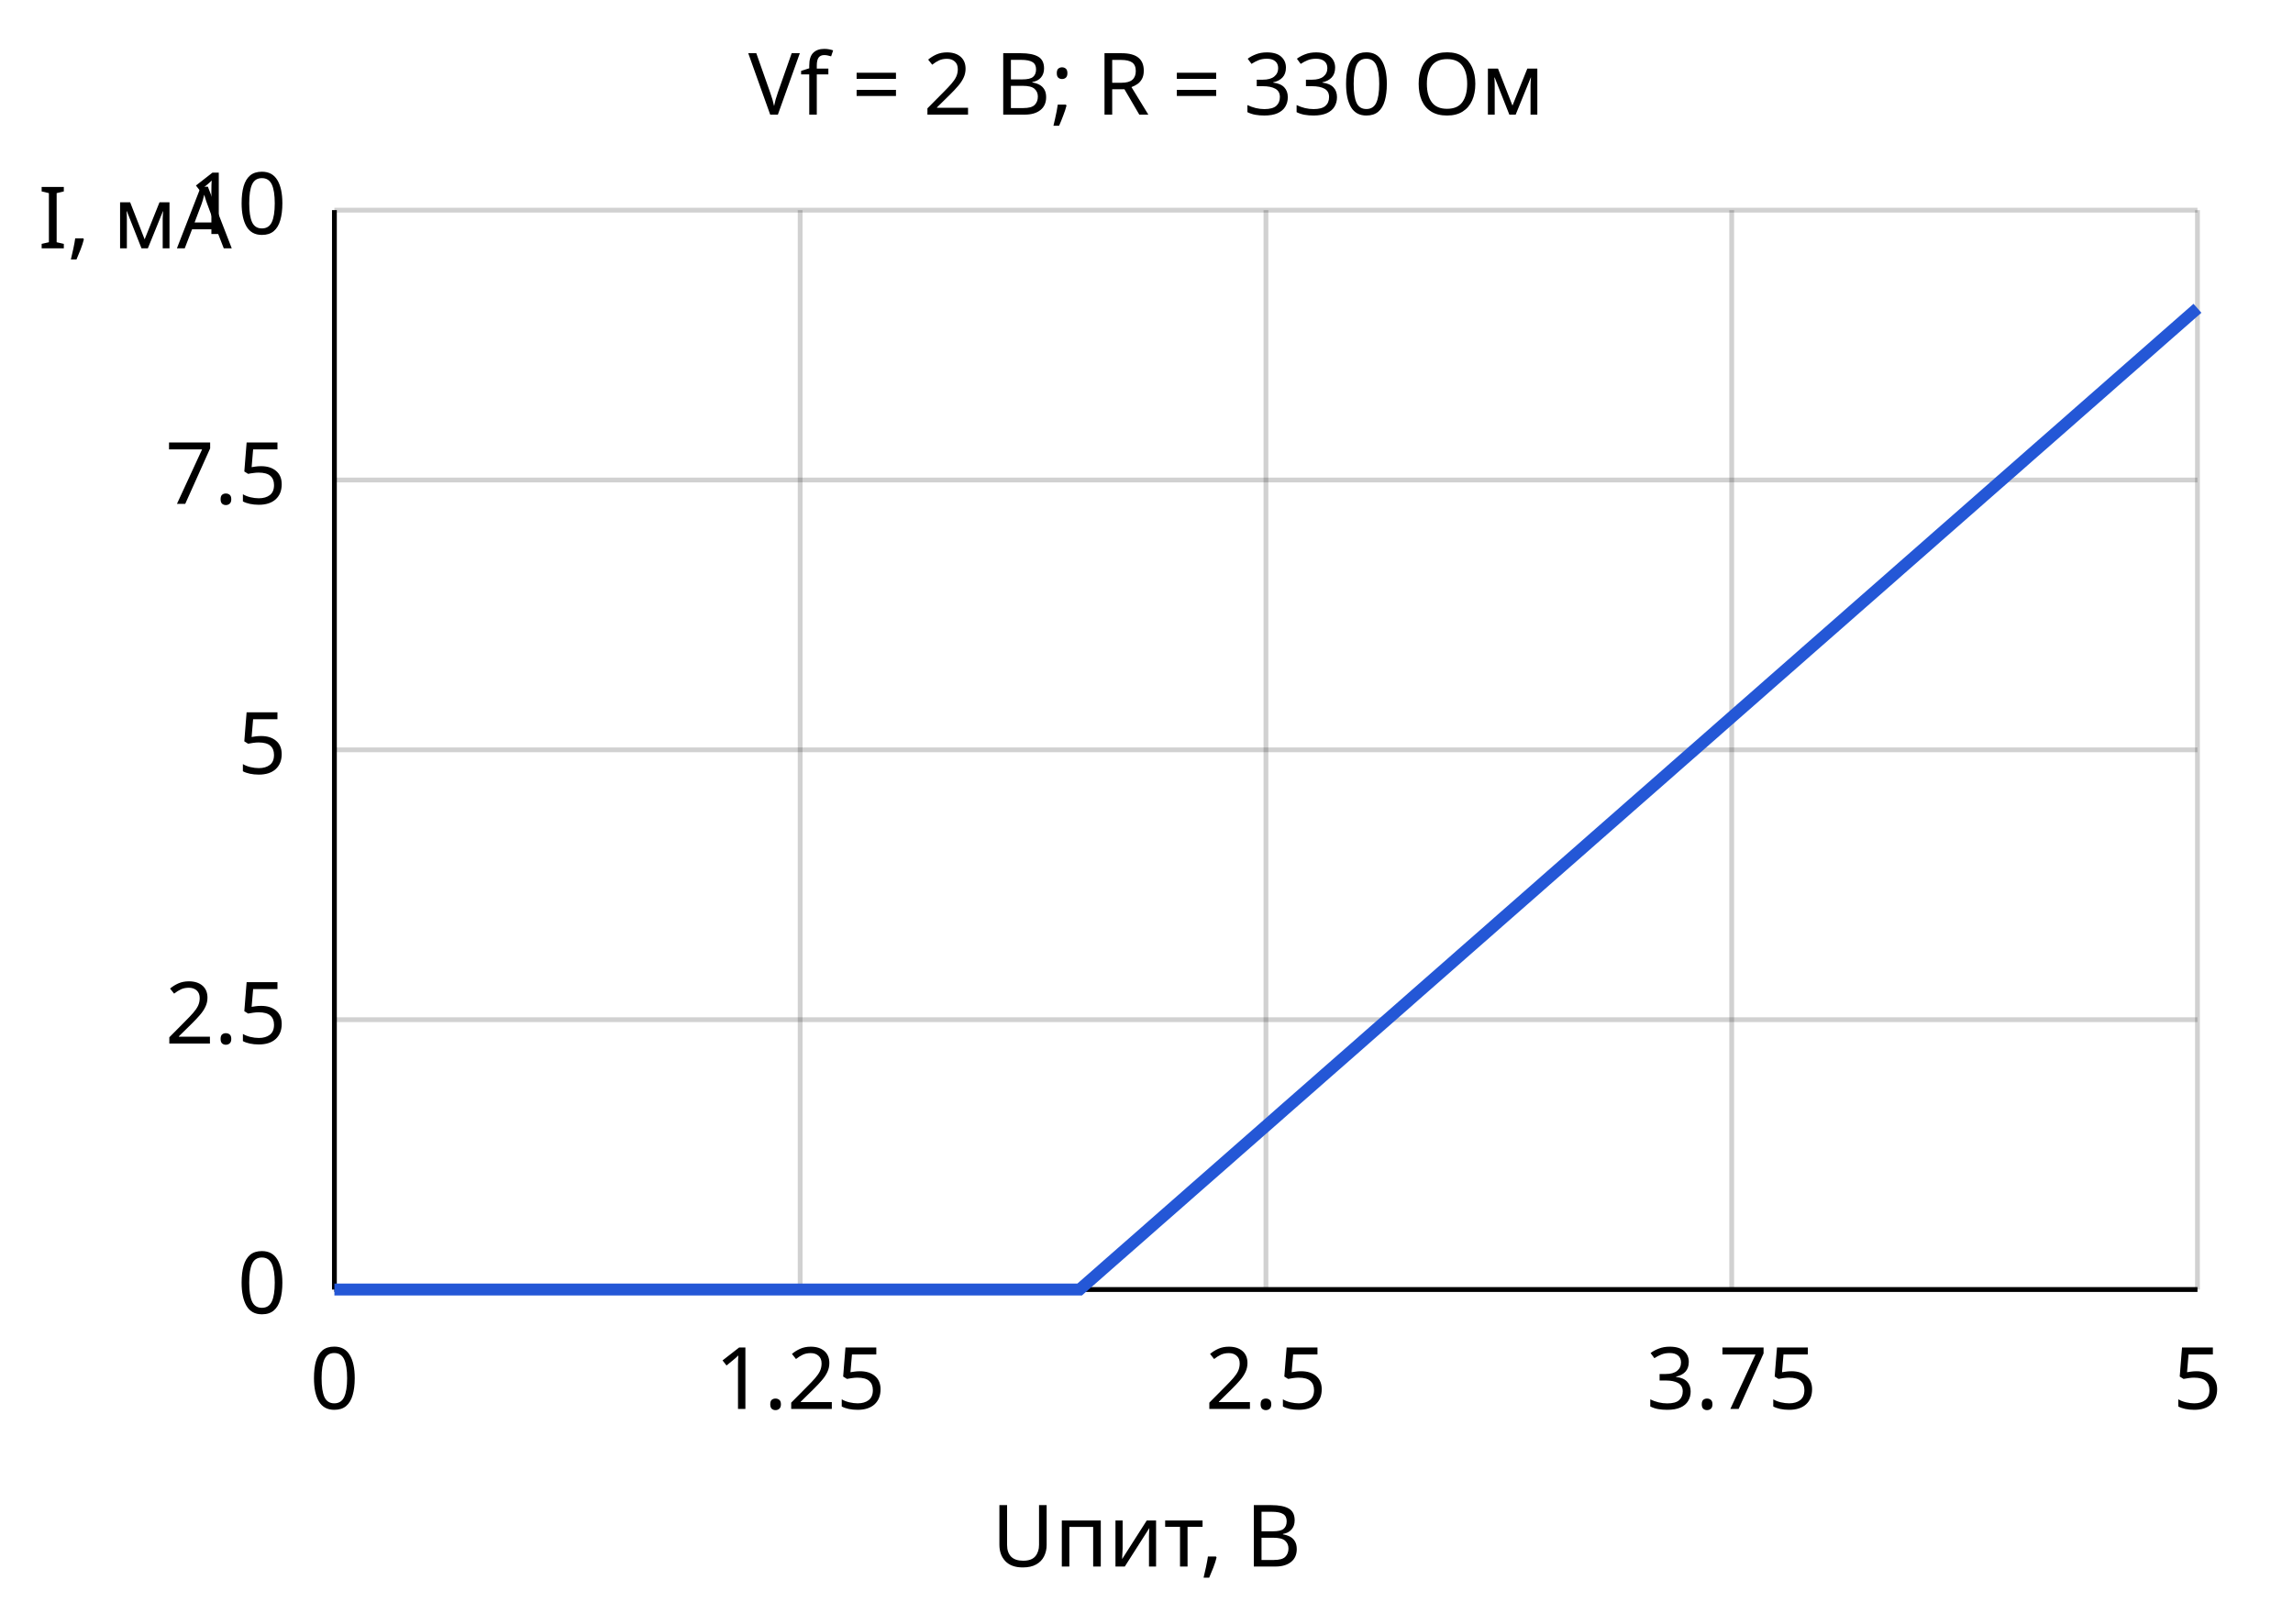
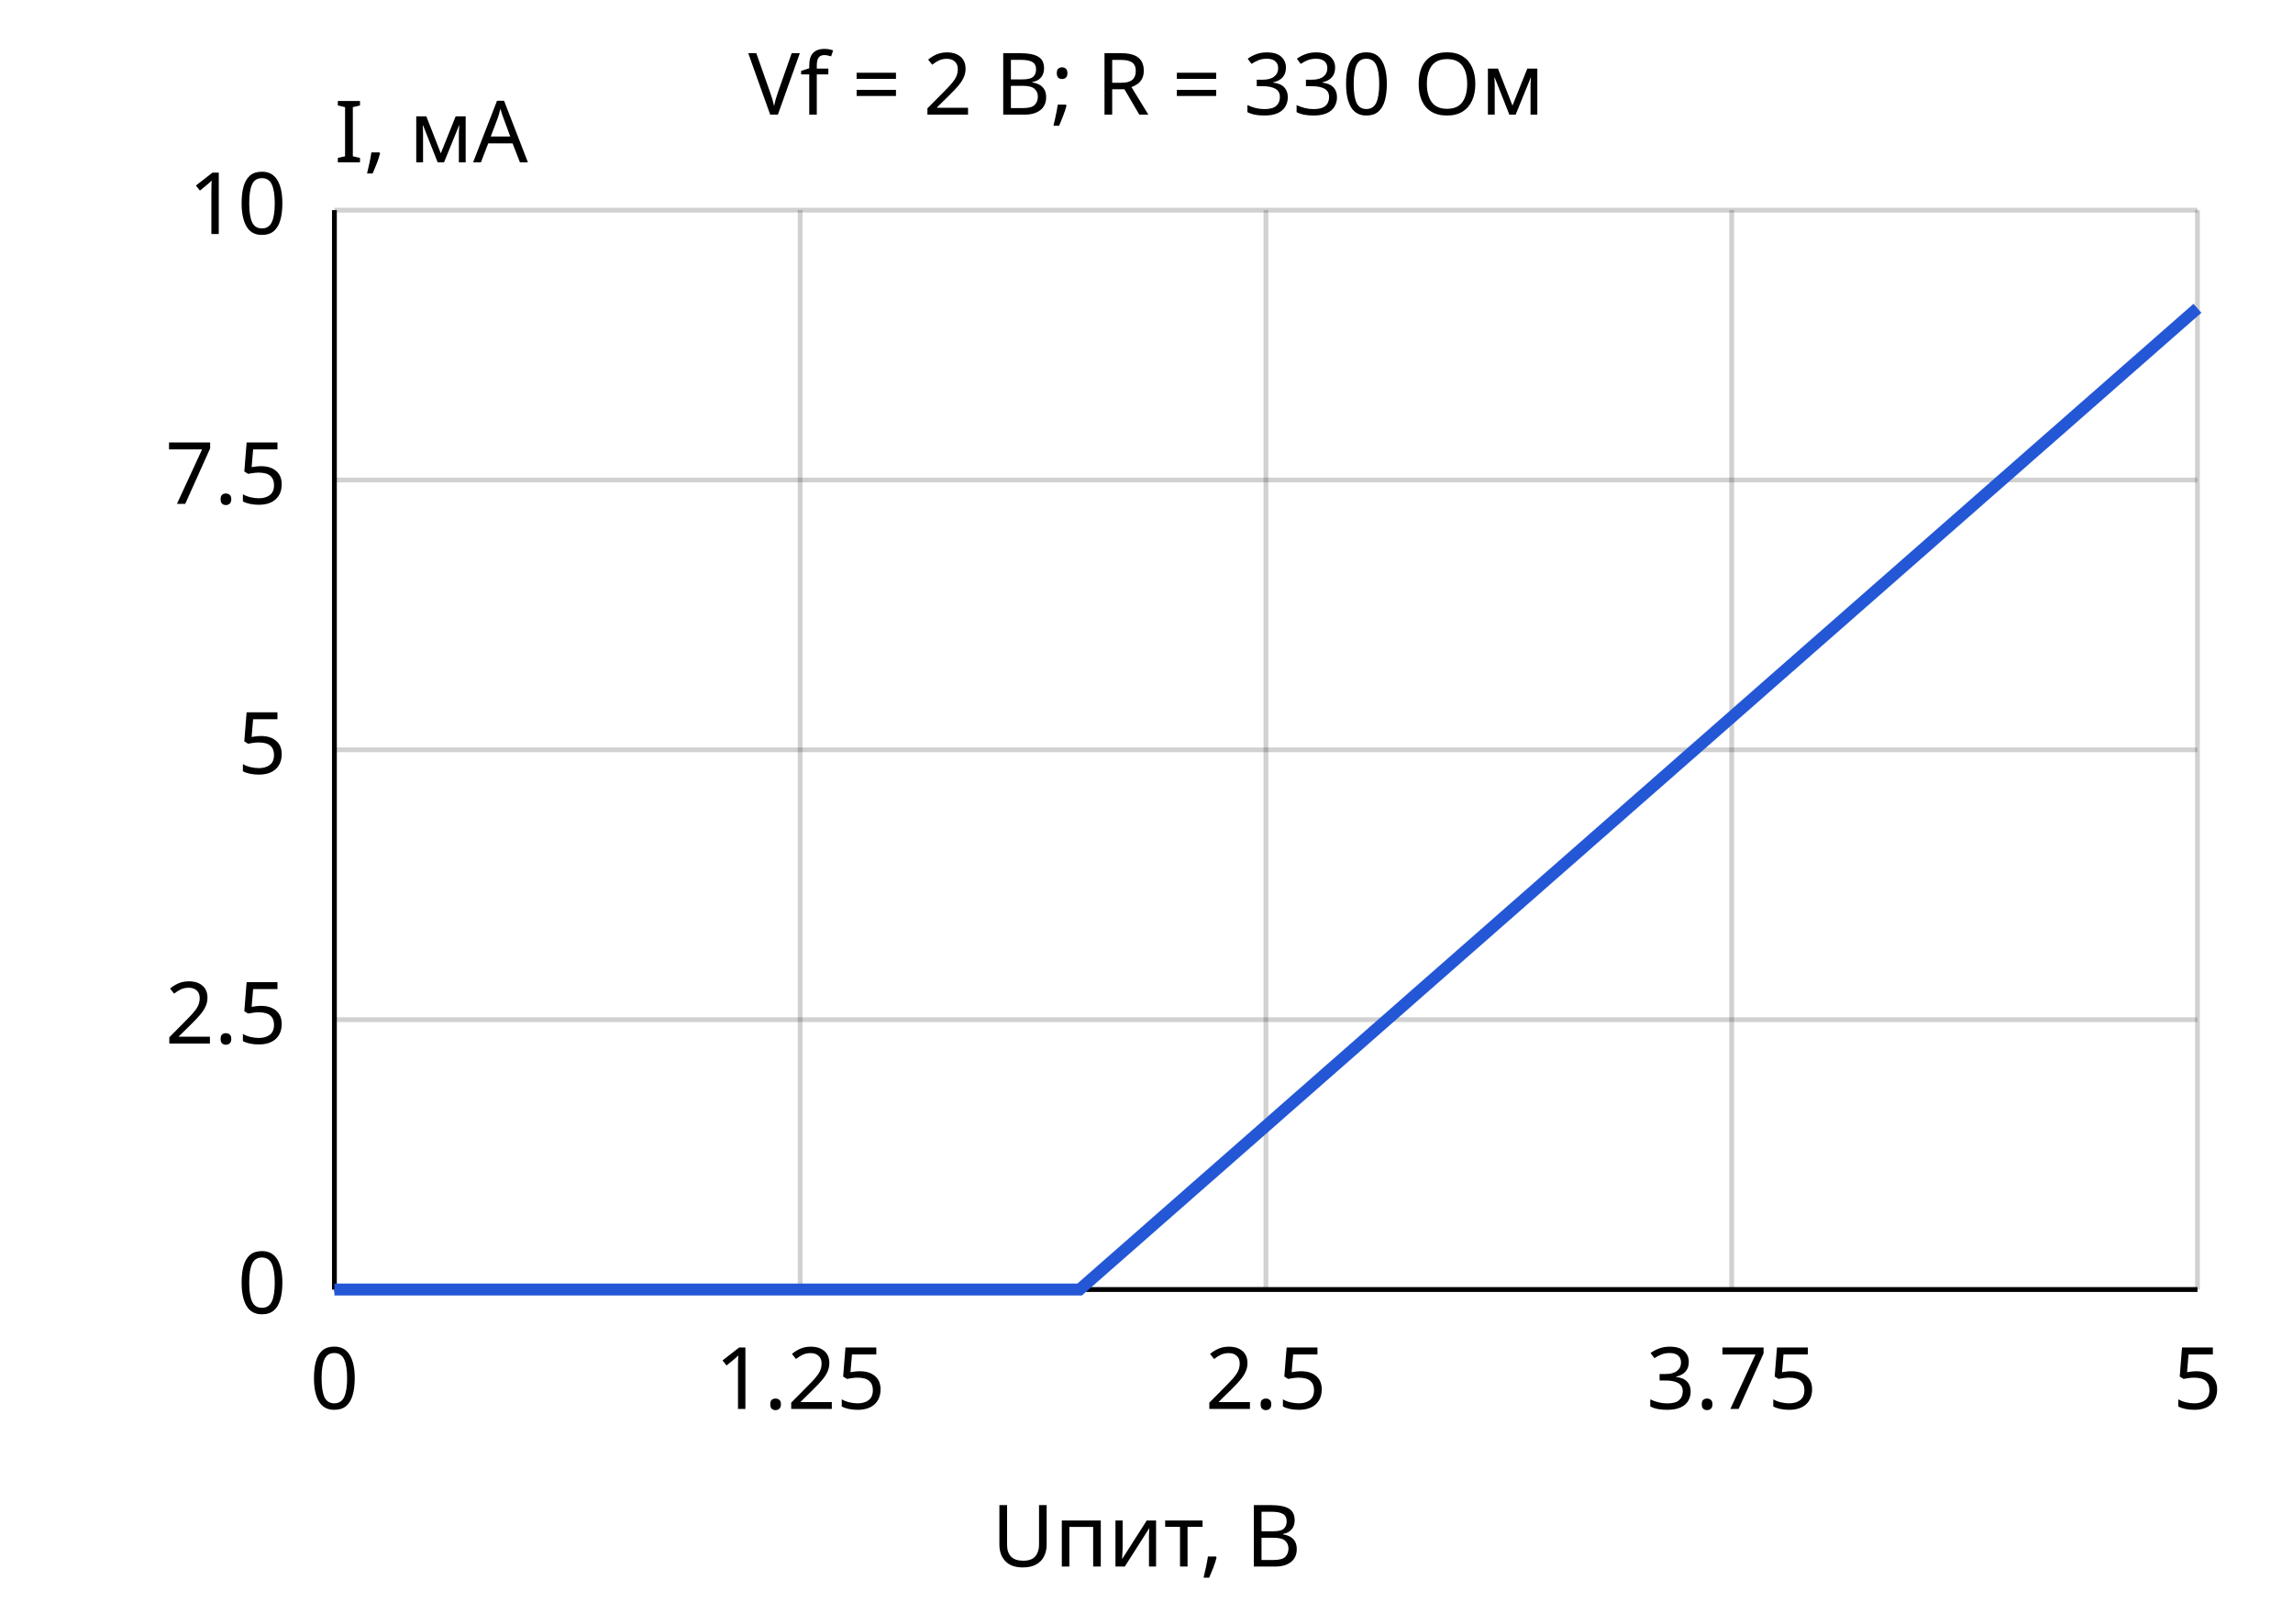
<svg xmlns="http://www.w3.org/2000/svg" viewBox="0 0 480 340" role="img">
  <defs>
    <marker id="arrow" viewBox="0 0 10 10" refX="8" refY="5" markerWidth="7" markerHeight="7" orient="auto-start-reverse">
      <path d="M0 0L10 5L0 10" fill="currentColor" />
    </marker>
  </defs>
  <g font-family="system-ui" font-size="18" fill="currentColor" stroke="none">
    <text x="240" y="24" text-anchor="middle">Vf = 2 В; R = 330 Ом</text>
    <text x="240" y="328" text-anchor="middle">Uпит, В</text>
-     <text x="8" y="52">I, мА</text>
+     <text x="70" y="34">I, мА</text>
    <line x1="70" y1="44" x2="70" y2="270" stroke="currentColor" opacity=".18" />
    <line x1="70" y1="270" x2="460" y2="270" stroke="currentColor" opacity=".18" />
    <text x="70" y="295" text-anchor="middle">0</text>
    <text x="60" y="275" text-anchor="end">0</text>
    <line x1="167.5" y1="44" x2="167.5" y2="270" stroke="currentColor" opacity=".18" />
    <line x1="70" y1="213.5" x2="460" y2="213.5" stroke="currentColor" opacity=".18" />
    <text x="167.5" y="295" text-anchor="middle">1.25</text>
    <text x="60" y="218.5" text-anchor="end">2.5</text>
    <line x1="265" y1="44" x2="265" y2="270" stroke="currentColor" opacity=".18" />
    <line x1="70" y1="157" x2="460" y2="157" stroke="currentColor" opacity=".18" />
    <text x="265" y="295" text-anchor="middle">2.5</text>
    <text x="60" y="162" text-anchor="end">5</text>
    <line x1="362.5" y1="44" x2="362.5" y2="270" stroke="currentColor" opacity=".18" />
    <line x1="70" y1="100.5" x2="460" y2="100.5" stroke="currentColor" opacity=".18" />
    <text x="362.5" y="295" text-anchor="middle">3.75</text>
    <text x="60" y="105.5" text-anchor="end">7.5</text>
    <line x1="460" y1="44" x2="460" y2="270" stroke="currentColor" opacity=".18" />
    <line x1="70" y1="44" x2="460" y2="44" stroke="currentColor" opacity=".18" />
    <text x="460" y="295" text-anchor="middle">5</text>
    <text x="60" y="49" text-anchor="end">10</text>
    <line x1="70" y1="44" x2="70" y2="270" stroke="currentColor" />
    <line x1="70" y1="270" x2="460" y2="270" stroke="currentColor" />
    <polyline points="70.00,270.00 71.95,270.00 73.90,270.00 75.85,270.00 77.80,270.00 79.75,270.00 81.70,270.00 83.65,270.00 85.60,270.00 87.55,270.00 89.50,270.00 91.45,270.00 93.40,270.00 95.35,270.00 97.30,270.00 99.25,270.00 101.20,270.00 103.15,270.00 105.10,270.00 107.05,270.00 109.00,270.00 110.95,270.00 112.90,270.00 114.85,270.00 116.80,270.00 118.75,270.00 120.70,270.00 122.65,270.00 124.60,270.00 126.55,270.00 128.50,270.00 130.45,270.00 132.40,270.00 134.35,270.00 136.30,270.00 138.25,270.00 140.20,270.00 142.15,270.00 144.10,270.00 146.05,270.00 148.00,270.00 149.95,270.00 151.90,270.00 153.85,270.00 155.80,270.00 157.75,270.00 159.70,270.00 161.65,270.00 163.60,270.00 165.55,270.00 167.50,270.00 169.45,270.00 171.40,270.00 173.35,270.00 175.30,270.00 177.25,270.00 179.20,270.00 181.15,270.00 183.10,270.00 185.05,270.00 187.00,270.00 188.95,270.00 190.90,270.00 192.85,270.00 194.80,270.00 196.75,270.00 198.70,270.00 200.65,270.00 202.60,270.00 204.55,270.00 206.50,270.00 208.45,270.00 210.40,270.00 212.35,270.00 214.30,270.00 216.25,270.00 218.20,270.00 220.15,270.00 222.10,270.00 224.05,270.00 226.00,270.00 227.95,268.29 229.90,266.58 231.85,264.86 233.80,263.15 235.75,261.44 237.70,259.73 239.65,258.02 241.60,256.30 243.55,254.59 245.50,252.88 247.45,251.17 249.40,249.45 251.35,247.74 253.30,246.03 255.25,244.32 257.20,242.61 259.15,240.89 261.10,239.18 263.05,237.47 265.00,235.76 266.95,234.05 268.90,232.33 270.85,230.62 272.80,228.91 274.75,227.20 276.70,225.48 278.65,223.77 280.60,222.06 282.55,220.35 284.50,218.64 286.45,216.92 288.40,215.21 290.35,213.50 292.30,211.79 294.25,210.08 296.20,208.36 298.15,206.65 300.10,204.94 302.05,203.23 304.00,201.52 305.95,199.80 307.90,198.09 309.85,196.38 311.80,194.67 313.75,192.95 315.70,191.24 317.65,189.53 319.60,187.82 321.55,186.11 323.50,184.39 325.45,182.68 327.40,180.97 329.35,179.26 331.30,177.55 333.25,175.83 335.20,174.12 337.15,172.41 339.10,170.70 341.05,168.98 343.00,167.27 344.95,165.56 346.90,163.85 348.85,162.14 350.80,160.42 352.75,158.71 354.70,157.00 356.65,155.29 358.60,153.58 360.55,151.86 362.50,150.15 364.45,148.44 366.40,146.73 368.35,145.02 370.30,143.30 372.25,141.59 374.20,139.88 376.15,138.17 378.10,136.45 380.05,134.74 382.00,133.03 383.95,131.32 385.90,129.61 387.85,127.89 389.80,126.18 391.75,124.47 393.70,122.76 395.65,121.05 397.60,119.33 399.55,117.62 401.50,115.91 403.45,114.20 405.40,112.48 407.35,110.77 409.30,109.06 411.25,107.35 413.20,105.64 415.15,103.92 417.10,102.21 419.05,100.50 421.00,98.79 422.95,97.08 424.90,95.36 426.85,93.65 428.80,91.94 430.75,90.23 432.70,88.52 434.65,86.80 436.60,85.09 438.55,83.38 440.50,81.67 442.45,79.95 444.40,78.24 446.35,76.53 448.30,74.82 450.25,73.11 452.20,71.39 454.15,69.68 456.10,67.97 458.05,66.26 460.00,64.55" fill="none" stroke="var(--accent, #2457d6)" stroke-width="2.5" stroke-dasharray="" />
  </g>
</svg>
